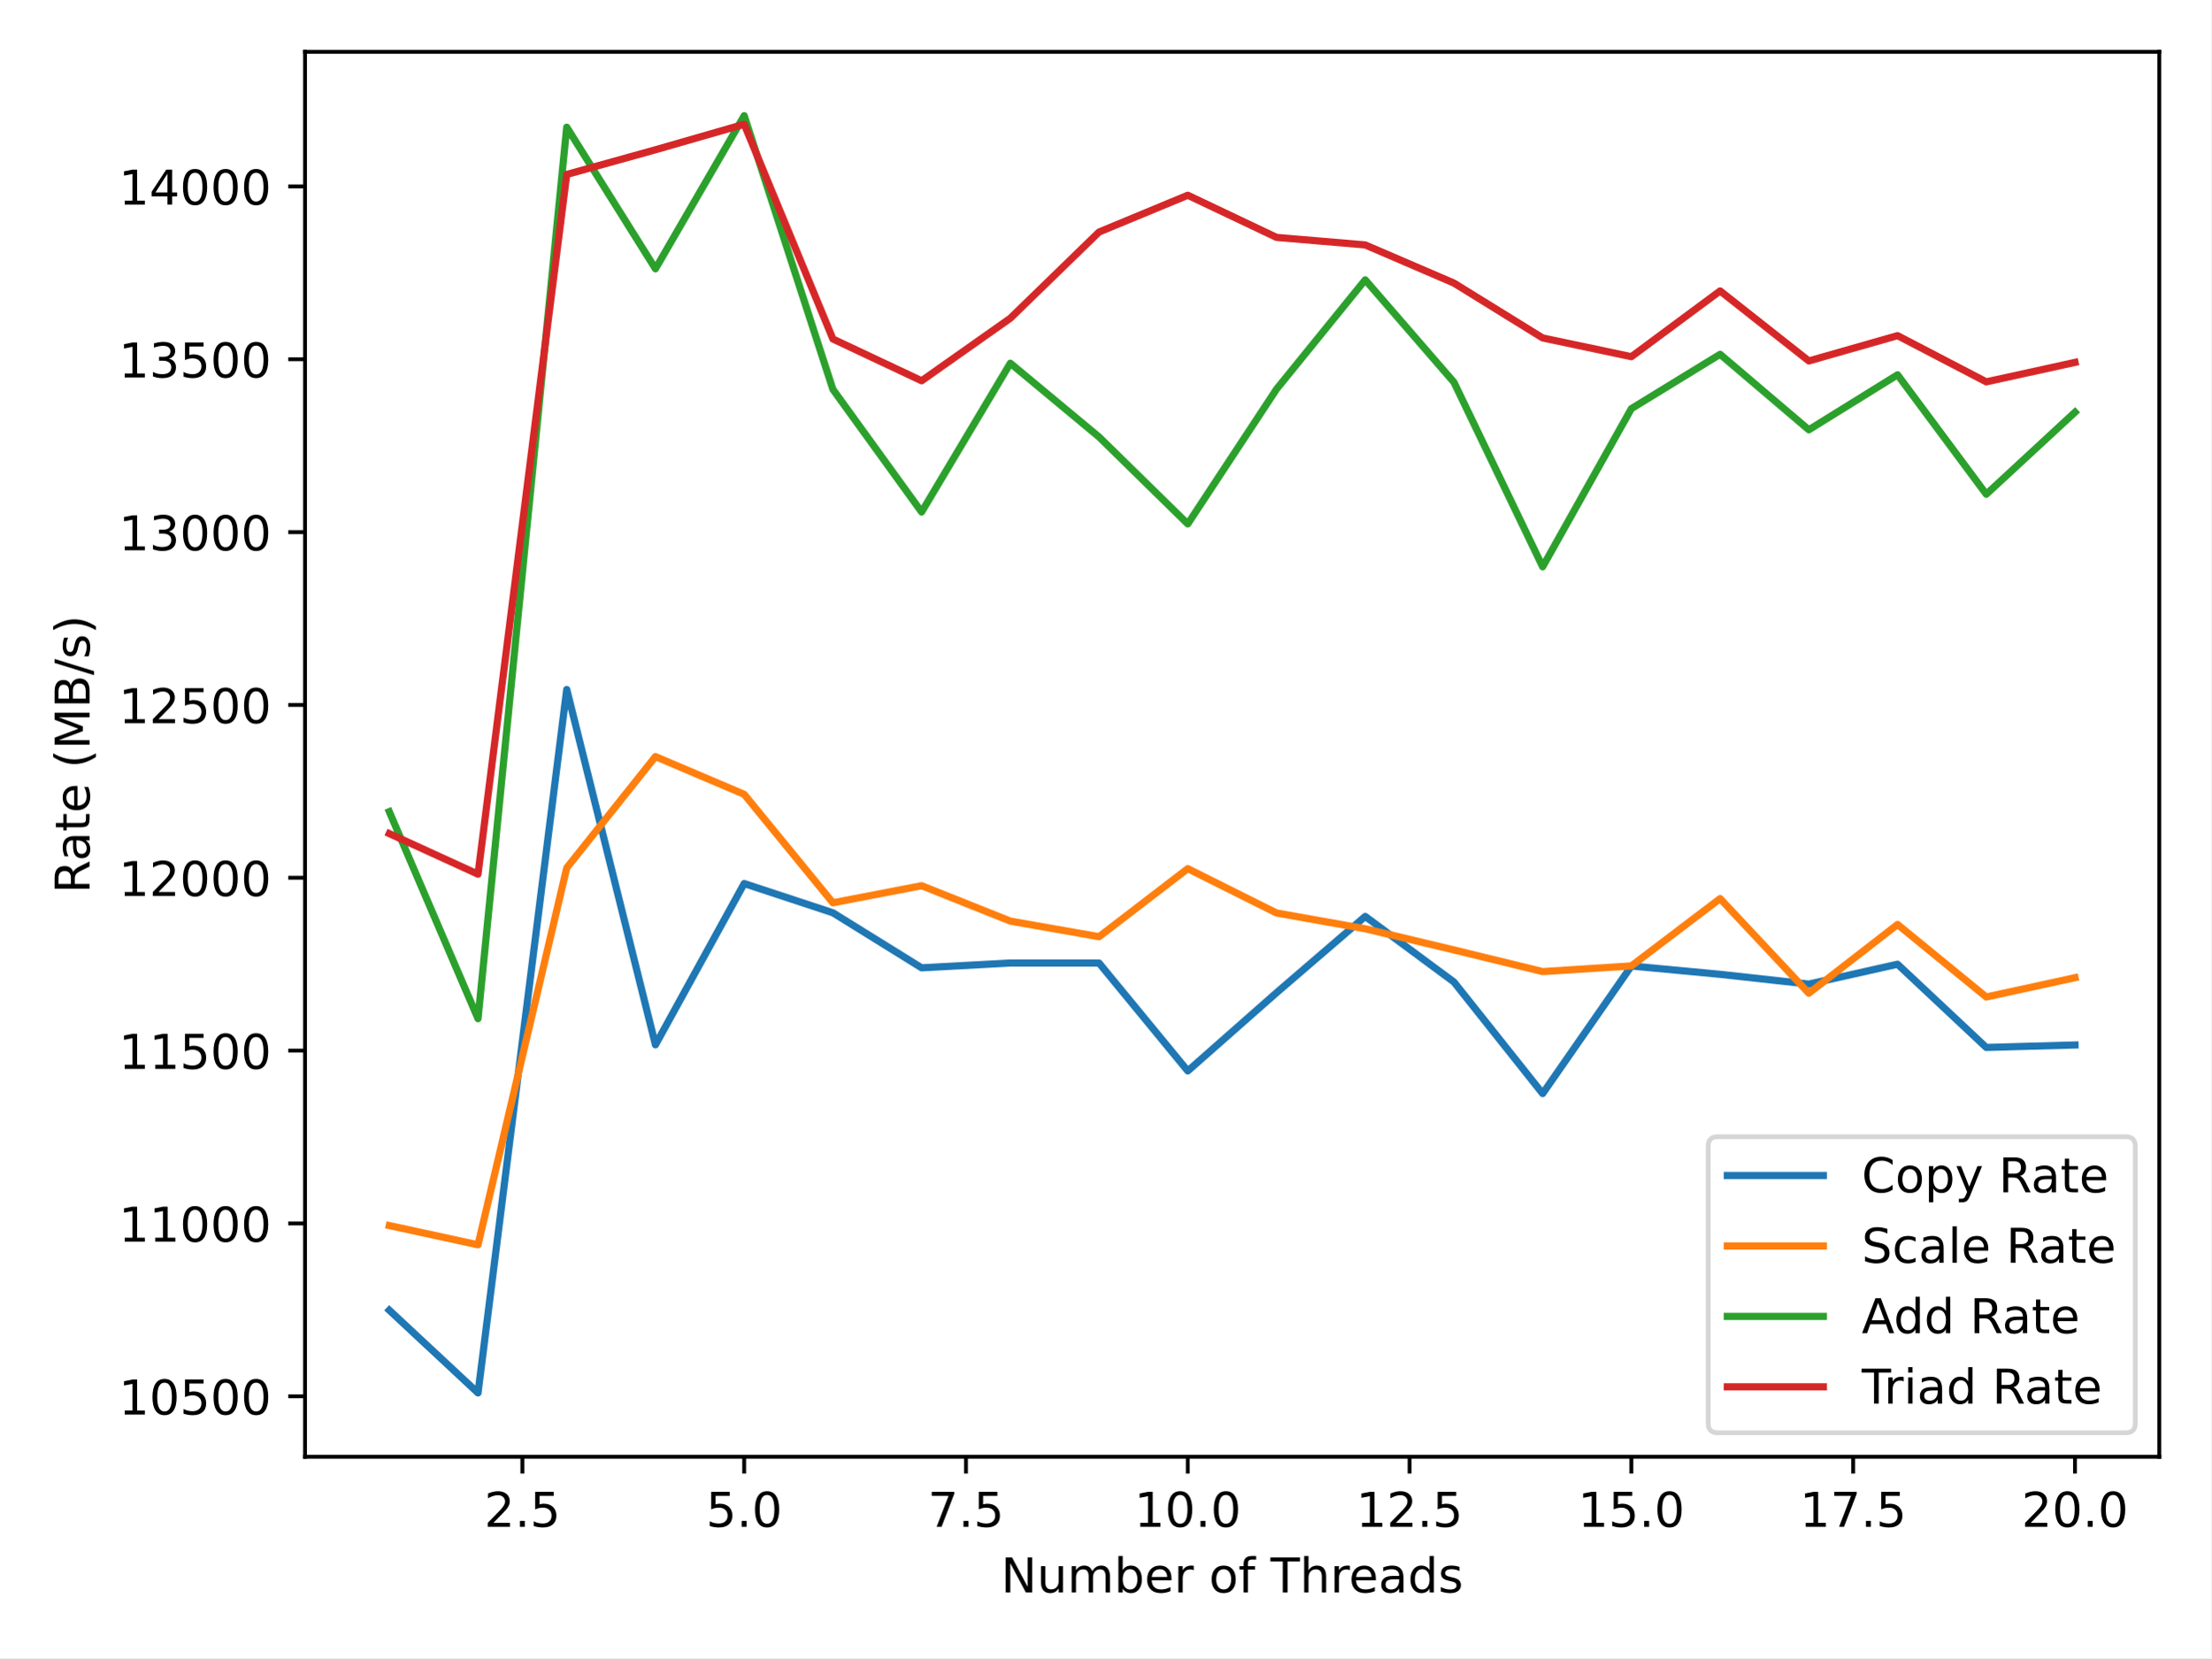
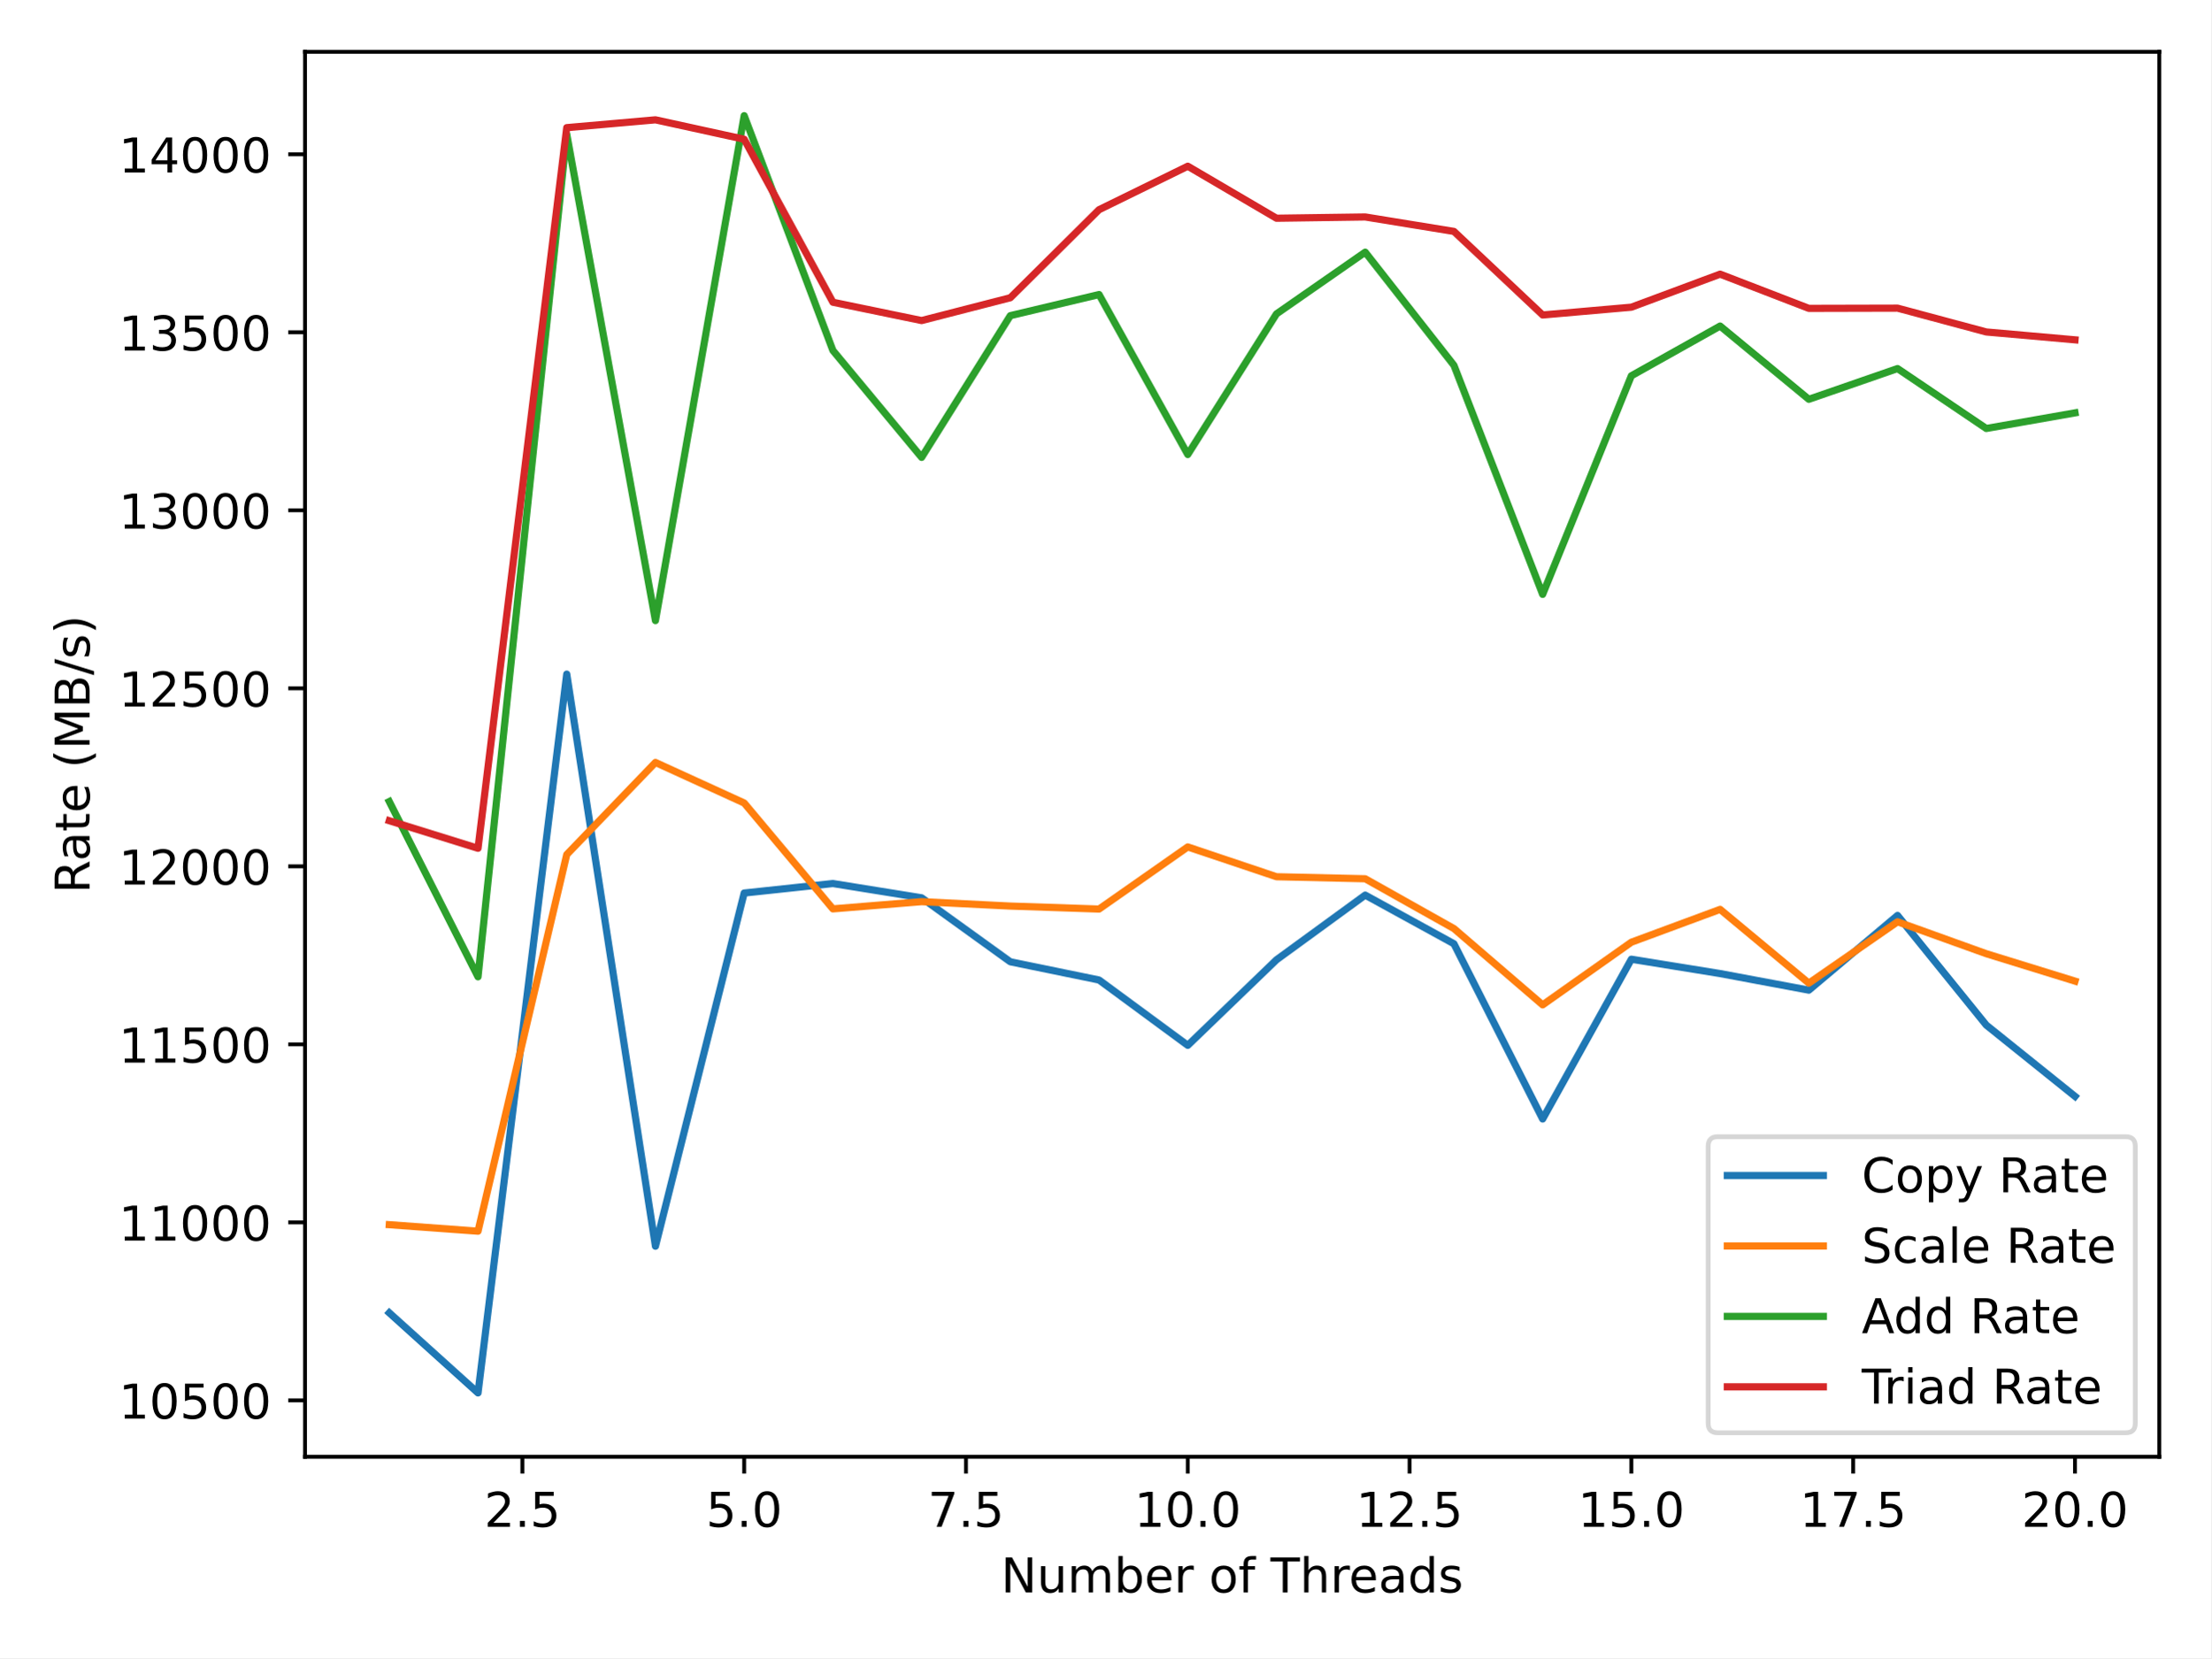
<svg xmlns="http://www.w3.org/2000/svg" xmlns:xlink="http://www.w3.org/1999/xlink" height="345.6pt" version="1.1" viewBox="0 0 460.8 345.6" width="460.8pt">
  <defs>
    <style type="text/css">*{stroke-linecap:butt;stroke-linejoin:round;}</style>
  </defs>
  <g id="figure_1">
    <g id="patch_1">
      <path d="M 0 345.6  L 460.8 345.6  L 460.8 0  L 0 0  z " style="fill:#ffffff;" />
    </g>
    <g id="axes_1">
      <g id="patch_2">
        <path d="M 63.56 303.64  L 450 303.64  L 450 10.8  L 63.56 10.8  z " style="fill:#ffffff;" />
      </g>
      <g id="matplotlib.axis_1">
        <g id="xtick_1">
          <g id="line2d_1">
            <defs>
-               <path d="M 0 0  L 0 3.5  " id="m9ef434f26b" style="stroke:#000000;stroke-width:0.8;" />
-             </defs>
-             <g>
-               <use style="stroke:#000000;stroke-width:0.8;" x="108.86" xlink:href="#m9ef434f26b" y="303.64" />
+               <path d="M 0 0  L 0 3.5  " id="m648b080d02" style="stroke:#000000;stroke-width:0.8;" />
+             </defs>
+             <g>
+               <use style="stroke:#000000;stroke-width:0.8;" x="108.86" xlink:href="#m648b080d02" y="303.64" />
            </g>
          </g>
          <g id="text_1">
            <g transform="translate(100.9088 318.2384)scale(0.1 -0.1)">
              <defs>
                <path d="M 19.188 8.297  L 53.609 8.297  L 53.609 0  L 7.328 0  L 7.328 8.297  Q 12.938 14.109 22.625 23.891  Q 32.328 33.688 34.812 36.531  Q 39.547 41.844 41.422 45.531  Q 43.312 49.219 43.312 52.781  Q 43.312 58.594 39.234 62.25  Q 35.156 65.922 28.609 65.922  Q 23.969 65.922 18.812 64.312  Q 13.672 62.703 7.812 59.422  L 7.812 69.391  Q 13.766 71.781 18.938 73  Q 24.125 74.219 28.422 74.219  Q 39.75 74.219 46.484 68.547  Q 53.219 62.891 53.219 53.422  Q 53.219 48.922 51.531 44.891  Q 49.859 40.875 45.406 35.406  Q 44.188 33.984 37.641 27.219  Q 31.109 20.453 19.188 8.297  z " id="DejaVuSans-50" />
                <path d="M 10.688 12.406  L 21 12.406  L 21 0  L 10.688 0  z " id="DejaVuSans-46" />
                <path d="M 10.797 72.906  L 49.516 72.906  L 49.516 64.594  L 19.828 64.594  L 19.828 46.734  Q 21.969 47.469 24.109 47.828  Q 26.266 48.188 28.422 48.188  Q 40.625 48.188 47.75 41.5  Q 54.891 34.812 54.891 23.391  Q 54.891 11.625 47.562 5.094  Q 40.234 -1.422 26.906 -1.422  Q 22.312 -1.422 17.547 -0.641  Q 12.797 0.141 7.719 1.703  L 7.719 11.625  Q 12.109 9.234 16.797 8.062  Q 21.484 6.891 26.703 6.891  Q 35.156 6.891 40.078 11.328  Q 45.016 15.766 45.016 23.391  Q 45.016 31 40.078 35.438  Q 35.156 39.891 26.703 39.891  Q 22.75 39.891 18.812 39.016  Q 14.891 38.141 10.797 36.281  z " id="DejaVuSans-53" />
              </defs>
              <use xlink:href="#DejaVuSans-50" />
              <use x="63.623" xlink:href="#DejaVuSans-46" />
              <use x="95.41" xlink:href="#DejaVuSans-53" />
            </g>
          </g>
        </g>
        <g id="xtick_2">
          <g id="line2d_2">
            <g>
-               <use style="stroke:#000000;stroke-width:0.8;" x="155.085" xlink:href="#m9ef434f26b" y="303.64" />
+               <use style="stroke:#000000;stroke-width:0.8;" x="155.085" xlink:href="#m648b080d02" y="303.64" />
            </g>
          </g>
          <g id="text_2">
            <g transform="translate(147.1337 318.2384)scale(0.1 -0.1)">
              <defs>
                <path d="M 31.781 66.406  Q 24.172 66.406 20.328 58.906  Q 16.5 51.422 16.5 36.375  Q 16.5 21.391 20.328 13.891  Q 24.172 6.391 31.781 6.391  Q 39.453 6.391 43.281 13.891  Q 47.125 21.391 47.125 36.375  Q 47.125 51.422 43.281 58.906  Q 39.453 66.406 31.781 66.406  z M 31.781 74.219  Q 44.047 74.219 50.516 64.516  Q 56.984 54.828 56.984 36.375  Q 56.984 17.969 50.516 8.266  Q 44.047 -1.422 31.781 -1.422  Q 19.531 -1.422 13.062 8.266  Q 6.594 17.969 6.594 36.375  Q 6.594 54.828 13.062 64.516  Q 19.531 74.219 31.781 74.219  z " id="DejaVuSans-48" />
              </defs>
              <use xlink:href="#DejaVuSans-53" />
              <use x="63.623" xlink:href="#DejaVuSans-46" />
              <use x="95.41" xlink:href="#DejaVuSans-48" />
            </g>
          </g>
        </g>
        <g id="xtick_3">
          <g id="line2d_3">
            <g>
-               <use style="stroke:#000000;stroke-width:0.8;" x="201.31" xlink:href="#m9ef434f26b" y="303.64" />
+               <use style="stroke:#000000;stroke-width:0.8;" x="201.31" xlink:href="#m648b080d02" y="303.64" />
            </g>
          </g>
          <g id="text_3">
            <g transform="translate(193.3586 318.2384)scale(0.1 -0.1)">
              <defs>
                <path d="M 8.203 72.906  L 55.078 72.906  L 55.078 68.703  L 28.609 0  L 18.312 0  L 43.219 64.594  L 8.203 64.594  z " id="DejaVuSans-55" />
              </defs>
              <use xlink:href="#DejaVuSans-55" />
              <use x="63.623" xlink:href="#DejaVuSans-46" />
              <use x="95.41" xlink:href="#DejaVuSans-53" />
            </g>
          </g>
        </g>
        <g id="xtick_4">
          <g id="line2d_4">
            <g>
-               <use style="stroke:#000000;stroke-width:0.8;" x="247.535" xlink:href="#m9ef434f26b" y="303.64" />
+               <use style="stroke:#000000;stroke-width:0.8;" x="247.535" xlink:href="#m648b080d02" y="303.64" />
            </g>
          </g>
          <g id="text_4">
            <g transform="translate(236.4022 318.2384)scale(0.1 -0.1)">
              <defs>
                <path d="M 12.406 8.297  L 28.516 8.297  L 28.516 63.922  L 10.984 60.406  L 10.984 69.391  L 28.422 72.906  L 38.281 72.906  L 38.281 8.297  L 54.391 8.297  L 54.391 0  L 12.406 0  z " id="DejaVuSans-49" />
              </defs>
              <use xlink:href="#DejaVuSans-49" />
              <use x="63.623" xlink:href="#DejaVuSans-48" />
              <use x="127.246" xlink:href="#DejaVuSans-46" />
              <use x="159.033" xlink:href="#DejaVuSans-48" />
            </g>
          </g>
        </g>
        <g id="xtick_5">
          <g id="line2d_5">
            <g>
-               <use style="stroke:#000000;stroke-width:0.8;" x="293.76" xlink:href="#m9ef434f26b" y="303.64" />
+               <use style="stroke:#000000;stroke-width:0.8;" x="293.76" xlink:href="#m648b080d02" y="303.64" />
            </g>
          </g>
          <g id="text_5">
            <g transform="translate(282.6271 318.2384)scale(0.1 -0.1)">
              <use xlink:href="#DejaVuSans-49" />
              <use x="63.623" xlink:href="#DejaVuSans-50" />
              <use x="127.246" xlink:href="#DejaVuSans-46" />
              <use x="159.033" xlink:href="#DejaVuSans-53" />
            </g>
          </g>
        </g>
        <g id="xtick_6">
          <g id="line2d_6">
            <g>
-               <use style="stroke:#000000;stroke-width:0.8;" x="339.985" xlink:href="#m9ef434f26b" y="303.64" />
+               <use style="stroke:#000000;stroke-width:0.8;" x="339.985" xlink:href="#m648b080d02" y="303.64" />
            </g>
          </g>
          <g id="text_6">
            <g transform="translate(328.852 318.2384)scale(0.1 -0.1)">
              <use xlink:href="#DejaVuSans-49" />
              <use x="63.623" xlink:href="#DejaVuSans-53" />
              <use x="127.246" xlink:href="#DejaVuSans-46" />
              <use x="159.033" xlink:href="#DejaVuSans-48" />
            </g>
          </g>
        </g>
        <g id="xtick_7">
          <g id="line2d_7">
            <g>
-               <use style="stroke:#000000;stroke-width:0.8;" x="386.21" xlink:href="#m9ef434f26b" y="303.64" />
+               <use style="stroke:#000000;stroke-width:0.8;" x="386.21" xlink:href="#m648b080d02" y="303.64" />
            </g>
          </g>
          <g id="text_7">
            <g transform="translate(375.0769 318.2384)scale(0.1 -0.1)">
              <use xlink:href="#DejaVuSans-49" />
              <use x="63.623" xlink:href="#DejaVuSans-55" />
              <use x="127.246" xlink:href="#DejaVuSans-46" />
              <use x="159.033" xlink:href="#DejaVuSans-53" />
            </g>
          </g>
        </g>
        <g id="xtick_8">
          <g id="line2d_8">
            <g>
-               <use style="stroke:#000000;stroke-width:0.8;" x="432.435" xlink:href="#m9ef434f26b" y="303.64" />
+               <use style="stroke:#000000;stroke-width:0.8;" x="432.435" xlink:href="#m648b080d02" y="303.64" />
            </g>
          </g>
          <g id="text_8">
            <g transform="translate(421.3017 318.2384)scale(0.1 -0.1)">
              <use xlink:href="#DejaVuSans-50" />
              <use x="63.623" xlink:href="#DejaVuSans-48" />
              <use x="127.246" xlink:href="#DejaVuSans-46" />
              <use x="159.033" xlink:href="#DejaVuSans-48" />
            </g>
          </g>
        </g>
        <g id="text_9">
          <g transform="translate(208.6113 331.9166)scale(0.1 -0.1)">
            <defs>
              <path d="M 9.812 72.906  L 23.094 72.906  L 55.422 11.922  L 55.422 72.906  L 64.984 72.906  L 64.984 0  L 51.703 0  L 19.391 60.984  L 19.391 0  L 9.812 0  z " id="DejaVuSans-78" />
              <path d="M 8.5 21.578  L 8.5 54.688  L 17.484 54.688  L 17.484 21.922  Q 17.484 14.156 20.5 10.266  Q 23.531 6.391 29.594 6.391  Q 36.859 6.391 41.078 11.031  Q 45.312 15.672 45.312 23.688  L 45.312 54.688  L 54.297 54.688  L 54.297 0  L 45.312 0  L 45.312 8.406  Q 42.047 3.422 37.719 1  Q 33.406 -1.422 27.688 -1.422  Q 18.266 -1.422 13.375 4.438  Q 8.5 10.297 8.5 21.578  z M 31.109 56  z " id="DejaVuSans-117" />
              <path d="M 52 44.188  Q 55.375 50.25 60.062 53.125  Q 64.75 56 71.094 56  Q 79.641 56 84.281 50.016  Q 88.922 44.047 88.922 33.016  L 88.922 0  L 79.891 0  L 79.891 32.719  Q 79.891 40.578 77.094 44.375  Q 74.312 48.188 68.609 48.188  Q 61.625 48.188 57.562 43.547  Q 53.516 38.922 53.516 30.906  L 53.516 0  L 44.484 0  L 44.484 32.719  Q 44.484 40.625 41.703 44.406  Q 38.922 48.188 33.109 48.188  Q 26.219 48.188 22.156 43.531  Q 18.109 38.875 18.109 30.906  L 18.109 0  L 9.078 0  L 9.078 54.688  L 18.109 54.688  L 18.109 46.188  Q 21.188 51.219 25.484 53.609  Q 29.781 56 35.688 56  Q 41.656 56 45.828 52.969  Q 50 49.953 52 44.188  z " id="DejaVuSans-109" />
              <path d="M 48.688 27.297  Q 48.688 37.203 44.609 42.844  Q 40.531 48.484 33.406 48.484  Q 26.266 48.484 22.188 42.844  Q 18.109 37.203 18.109 27.297  Q 18.109 17.391 22.188 11.75  Q 26.266 6.109 33.406 6.109  Q 40.531 6.109 44.609 11.75  Q 48.688 17.391 48.688 27.297  z M 18.109 46.391  Q 20.953 51.266 25.266 53.625  Q 29.594 56 35.594 56  Q 45.562 56 51.781 48.094  Q 58.016 40.188 58.016 27.297  Q 58.016 14.406 51.781 6.484  Q 45.562 -1.422 35.594 -1.422  Q 29.594 -1.422 25.266 0.953  Q 20.953 3.328 18.109 8.203  L 18.109 0  L 9.078 0  L 9.078 75.984  L 18.109 75.984  z " id="DejaVuSans-98" />
              <path d="M 56.203 29.594  L 56.203 25.203  L 14.891 25.203  Q 15.484 15.922 20.484 11.062  Q 25.484 6.203 34.422 6.203  Q 39.594 6.203 44.453 7.469  Q 49.312 8.734 54.109 11.281  L 54.109 2.781  Q 49.266 0.734 44.188 -0.344  Q 39.109 -1.422 33.891 -1.422  Q 20.797 -1.422 13.156 6.188  Q 5.516 13.812 5.516 26.812  Q 5.516 40.234 12.766 48.109  Q 20.016 56 32.328 56  Q 43.359 56 49.781 48.891  Q 56.203 41.797 56.203 29.594  z M 47.219 32.234  Q 47.125 39.594 43.094 43.984  Q 39.062 48.391 32.422 48.391  Q 24.906 48.391 20.391 44.141  Q 15.875 39.891 15.188 32.172  z " id="DejaVuSans-101" />
              <path d="M 41.109 46.297  Q 39.594 47.172 37.812 47.578  Q 36.031 48 33.891 48  Q 26.266 48 22.188 43.047  Q 18.109 38.094 18.109 28.812  L 18.109 0  L 9.078 0  L 9.078 54.688  L 18.109 54.688  L 18.109 46.188  Q 20.953 51.172 25.484 53.578  Q 30.031 56 36.531 56  Q 37.453 56 38.578 55.875  Q 39.703 55.766 41.062 55.516  z " id="DejaVuSans-114" />
              <path id="DejaVuSans-32" />
              <path d="M 30.609 48.391  Q 23.391 48.391 19.188 42.75  Q 14.984 37.109 14.984 27.297  Q 14.984 17.484 19.156 11.844  Q 23.344 6.203 30.609 6.203  Q 37.797 6.203 41.984 11.859  Q 46.188 17.531 46.188 27.297  Q 46.188 37.016 41.984 42.703  Q 37.797 48.391 30.609 48.391  z M 30.609 56  Q 42.328 56 49.016 48.375  Q 55.719 40.766 55.719 27.297  Q 55.719 13.875 49.016 6.219  Q 42.328 -1.422 30.609 -1.422  Q 18.844 -1.422 12.172 6.219  Q 5.516 13.875 5.516 27.297  Q 5.516 40.766 12.172 48.375  Q 18.844 56 30.609 56  z " id="DejaVuSans-111" />
              <path d="M 37.109 75.984  L 37.109 68.5  L 28.516 68.5  Q 23.688 68.5 21.797 66.547  Q 19.922 64.594 19.922 59.516  L 19.922 54.688  L 34.719 54.688  L 34.719 47.703  L 19.922 47.703  L 19.922 0  L 10.891 0  L 10.891 47.703  L 2.297 47.703  L 2.297 54.688  L 10.891 54.688  L 10.891 58.5  Q 10.891 67.625 15.141 71.797  Q 19.391 75.984 28.609 75.984  z " id="DejaVuSans-102" />
              <path d="M -0.297 72.906  L 61.375 72.906  L 61.375 64.594  L 35.5 64.594  L 35.5 0  L 25.594 0  L 25.594 64.594  L -0.297 64.594  z " id="DejaVuSans-84" />
              <path d="M 54.891 33.016  L 54.891 0  L 45.906 0  L 45.906 32.719  Q 45.906 40.484 42.875 44.328  Q 39.844 48.188 33.797 48.188  Q 26.516 48.188 22.312 43.547  Q 18.109 38.922 18.109 30.906  L 18.109 0  L 9.078 0  L 9.078 75.984  L 18.109 75.984  L 18.109 46.188  Q 21.344 51.125 25.703 53.562  Q 30.078 56 35.797 56  Q 45.219 56 50.047 50.172  Q 54.891 44.344 54.891 33.016  z " id="DejaVuSans-104" />
              <path d="M 34.281 27.484  Q 23.391 27.484 19.188 25  Q 14.984 22.516 14.984 16.5  Q 14.984 11.719 18.141 8.906  Q 21.297 6.109 26.703 6.109  Q 34.188 6.109 38.703 11.406  Q 43.219 16.703 43.219 25.484  L 43.219 27.484  z M 52.203 31.203  L 52.203 0  L 43.219 0  L 43.219 8.297  Q 40.141 3.328 35.547 0.953  Q 30.953 -1.422 24.312 -1.422  Q 15.922 -1.422 10.953 3.297  Q 6 8.016 6 15.922  Q 6 25.141 12.172 29.828  Q 18.359 34.516 30.609 34.516  L 43.219 34.516  L 43.219 35.406  Q 43.219 41.609 39.141 45  Q 35.062 48.391 27.688 48.391  Q 23 48.391 18.547 47.266  Q 14.109 46.141 10.016 43.891  L 10.016 52.203  Q 14.938 54.109 19.578 55.047  Q 24.219 56 28.609 56  Q 40.484 56 46.344 49.844  Q 52.203 43.703 52.203 31.203  z " id="DejaVuSans-97" />
              <path d="M 45.406 46.391  L 45.406 75.984  L 54.391 75.984  L 54.391 0  L 45.406 0  L 45.406 8.203  Q 42.578 3.328 38.25 0.953  Q 33.938 -1.422 27.875 -1.422  Q 17.969 -1.422 11.734 6.484  Q 5.516 14.406 5.516 27.297  Q 5.516 40.188 11.734 48.094  Q 17.969 56 27.875 56  Q 33.938 56 38.25 53.625  Q 42.578 51.266 45.406 46.391  z M 14.797 27.297  Q 14.797 17.391 18.875 11.75  Q 22.953 6.109 30.078 6.109  Q 37.203 6.109 41.297 11.75  Q 45.406 17.391 45.406 27.297  Q 45.406 37.203 41.297 42.844  Q 37.203 48.484 30.078 48.484  Q 22.953 48.484 18.875 42.844  Q 14.797 37.203 14.797 27.297  z " id="DejaVuSans-100" />
              <path d="M 44.281 53.078  L 44.281 44.578  Q 40.484 46.531 36.375 47.5  Q 32.281 48.484 27.875 48.484  Q 21.188 48.484 17.844 46.438  Q 14.5 44.391 14.5 40.281  Q 14.5 37.156 16.891 35.375  Q 19.281 33.594 26.516 31.984  L 29.594 31.297  Q 39.156 29.25 43.188 25.516  Q 47.219 21.781 47.219 15.094  Q 47.219 7.469 41.188 3.016  Q 35.156 -1.422 24.609 -1.422  Q 20.219 -1.422 15.453 -0.562  Q 10.688 0.297 5.422 2  L 5.422 11.281  Q 10.406 8.688 15.234 7.391  Q 20.062 6.109 24.812 6.109  Q 31.156 6.109 34.562 8.281  Q 37.984 10.453 37.984 14.406  Q 37.984 18.062 35.516 20.016  Q 33.062 21.969 24.703 23.781  L 21.578 24.516  Q 13.234 26.266 9.516 29.906  Q 5.812 33.547 5.812 39.891  Q 5.812 47.609 11.281 51.797  Q 16.75 56 26.812 56  Q 31.781 56 36.172 55.266  Q 40.578 54.547 44.281 53.078  z " id="DejaVuSans-115" />
            </defs>
            <use xlink:href="#DejaVuSans-78" />
            <use x="74.805" xlink:href="#DejaVuSans-117" />
            <use x="138.184" xlink:href="#DejaVuSans-109" />
            <use x="235.596" xlink:href="#DejaVuSans-98" />
            <use x="299.072" xlink:href="#DejaVuSans-101" />
            <use x="360.596" xlink:href="#DejaVuSans-114" />
            <use x="401.709" xlink:href="#DejaVuSans-32" />
            <use x="433.496" xlink:href="#DejaVuSans-111" />
            <use x="494.678" xlink:href="#DejaVuSans-102" />
            <use x="529.883" xlink:href="#DejaVuSans-32" />
            <use x="561.67" xlink:href="#DejaVuSans-84" />
            <use x="622.754" xlink:href="#DejaVuSans-104" />
            <use x="686.133" xlink:href="#DejaVuSans-114" />
            <use x="724.996" xlink:href="#DejaVuSans-101" />
            <use x="786.52" xlink:href="#DejaVuSans-97" />
            <use x="847.799" xlink:href="#DejaVuSans-100" />
            <use x="911.275" xlink:href="#DejaVuSans-115" />
          </g>
        </g>
      </g>
      <g id="matplotlib.axis_2">
        <g id="ytick_1">
          <g id="line2d_9">
            <defs>
-               <path d="M 0 0  L -3.5 0  " id="m19b717cbcb" style="stroke:#000000;stroke-width:0.8;" />
-             </defs>
-             <g>
-               <use style="stroke:#000000;stroke-width:0.8;" x="63.56" xlink:href="#m19b717cbcb" y="291.035" />
+               <path d="M 0 0  L -3.5 0  " id="m3847fce153" style="stroke:#000000;stroke-width:0.8;" />
+             </defs>
+             <g>
+               <use style="stroke:#000000;stroke-width:0.8;" x="63.56" xlink:href="#m3847fce153" y="291.888" />
            </g>
          </g>
          <g id="text_10">
-             <g transform="translate(24.7475 294.8344)scale(0.1 -0.1)">
+             <g transform="translate(24.7475 295.6867)scale(0.1 -0.1)">
              <use xlink:href="#DejaVuSans-49" />
              <use x="63.623" xlink:href="#DejaVuSans-48" />
              <use x="127.246" xlink:href="#DejaVuSans-53" />
              <use x="190.869" xlink:href="#DejaVuSans-48" />
              <use x="254.492" xlink:href="#DejaVuSans-48" />
            </g>
          </g>
        </g>
        <g id="ytick_2">
          <g id="line2d_10">
            <g>
-               <use style="stroke:#000000;stroke-width:0.8;" x="63.56" xlink:href="#m19b717cbcb" y="255.008" />
+               <use style="stroke:#000000;stroke-width:0.8;" x="63.56" xlink:href="#m3847fce153" y="254.782" />
            </g>
          </g>
          <g id="text_11">
-             <g transform="translate(24.7475 258.8074)scale(0.1 -0.1)">
+             <g transform="translate(24.7475 258.5811)scale(0.1 -0.1)">
              <use xlink:href="#DejaVuSans-49" />
              <use x="63.623" xlink:href="#DejaVuSans-49" />
              <use x="127.246" xlink:href="#DejaVuSans-48" />
              <use x="190.869" xlink:href="#DejaVuSans-48" />
              <use x="254.492" xlink:href="#DejaVuSans-48" />
            </g>
          </g>
        </g>
        <g id="ytick_3">
          <g id="line2d_11">
            <g>
-               <use style="stroke:#000000;stroke-width:0.8;" x="63.56" xlink:href="#m19b717cbcb" y="218.981" />
+               <use style="stroke:#000000;stroke-width:0.8;" x="63.56" xlink:href="#m3847fce153" y="217.676" />
            </g>
          </g>
          <g id="text_12">
-             <g transform="translate(24.7475 222.7804)scale(0.1 -0.1)">
+             <g transform="translate(24.7475 221.4755)scale(0.1 -0.1)">
              <use xlink:href="#DejaVuSans-49" />
              <use x="63.623" xlink:href="#DejaVuSans-49" />
              <use x="127.246" xlink:href="#DejaVuSans-53" />
              <use x="190.869" xlink:href="#DejaVuSans-48" />
              <use x="254.492" xlink:href="#DejaVuSans-48" />
            </g>
          </g>
        </g>
        <g id="ytick_4">
          <g id="line2d_12">
            <g>
-               <use style="stroke:#000000;stroke-width:0.8;" x="63.56" xlink:href="#m19b717cbcb" y="182.954" />
+               <use style="stroke:#000000;stroke-width:0.8;" x="63.56" xlink:href="#m3847fce153" y="180.571" />
            </g>
          </g>
          <g id="text_13">
-             <g transform="translate(24.7475 186.7533)scale(0.1 -0.1)">
+             <g transform="translate(24.7475 184.3698)scale(0.1 -0.1)">
              <use xlink:href="#DejaVuSans-49" />
              <use x="63.623" xlink:href="#DejaVuSans-50" />
              <use x="127.246" xlink:href="#DejaVuSans-48" />
              <use x="190.869" xlink:href="#DejaVuSans-48" />
              <use x="254.492" xlink:href="#DejaVuSans-48" />
            </g>
          </g>
        </g>
        <g id="ytick_5">
          <g id="line2d_13">
            <g>
-               <use style="stroke:#000000;stroke-width:0.8;" x="63.56" xlink:href="#m19b717cbcb" y="146.927" />
+               <use style="stroke:#000000;stroke-width:0.8;" x="63.56" xlink:href="#m3847fce153" y="143.465" />
            </g>
          </g>
          <g id="text_14">
-             <g transform="translate(24.7475 150.7263)scale(0.1 -0.1)">
+             <g transform="translate(24.7475 147.2642)scale(0.1 -0.1)">
              <use xlink:href="#DejaVuSans-49" />
              <use x="63.623" xlink:href="#DejaVuSans-50" />
              <use x="127.246" xlink:href="#DejaVuSans-53" />
              <use x="190.869" xlink:href="#DejaVuSans-48" />
              <use x="254.492" xlink:href="#DejaVuSans-48" />
            </g>
          </g>
        </g>
        <g id="ytick_6">
          <g id="line2d_14">
            <g>
-               <use style="stroke:#000000;stroke-width:0.8;" x="63.56" xlink:href="#m19b717cbcb" y="110.9" />
+               <use style="stroke:#000000;stroke-width:0.8;" x="63.56" xlink:href="#m3847fce153" y="106.359" />
            </g>
          </g>
          <g id="text_15">
-             <g transform="translate(24.7475 114.6993)scale(0.1 -0.1)">
+             <g transform="translate(24.7475 110.1585)scale(0.1 -0.1)">
              <defs>
                <path d="M 40.578 39.312  Q 47.656 37.797 51.625 33  Q 55.609 28.219 55.609 21.188  Q 55.609 10.406 48.188 4.484  Q 40.766 -1.422 27.094 -1.422  Q 22.516 -1.422 17.656 -0.516  Q 12.797 0.391 7.625 2.203  L 7.625 11.719  Q 11.719 9.328 16.594 8.109  Q 21.484 6.891 26.812 6.891  Q 36.078 6.891 40.938 10.547  Q 45.797 14.203 45.797 21.188  Q 45.797 27.641 41.281 31.266  Q 36.766 34.906 28.719 34.906  L 20.219 34.906  L 20.219 43.016  L 29.109 43.016  Q 36.375 43.016 40.234 45.922  Q 44.094 48.828 44.094 54.297  Q 44.094 59.906 40.109 62.906  Q 36.141 65.922 28.719 65.922  Q 24.656 65.922 20.016 65.031  Q 15.375 64.156 9.812 62.312  L 9.812 71.094  Q 15.438 72.656 20.344 73.438  Q 25.25 74.219 29.594 74.219  Q 40.828 74.219 47.359 69.109  Q 53.906 64.016 53.906 55.328  Q 53.906 49.266 50.438 45.094  Q 46.969 40.922 40.578 39.312  z " id="DejaVuSans-51" />
              </defs>
              <use xlink:href="#DejaVuSans-49" />
              <use x="63.623" xlink:href="#DejaVuSans-51" />
              <use x="127.246" xlink:href="#DejaVuSans-48" />
              <use x="190.869" xlink:href="#DejaVuSans-48" />
              <use x="254.492" xlink:href="#DejaVuSans-48" />
            </g>
          </g>
        </g>
        <g id="ytick_7">
          <g id="line2d_15">
            <g>
-               <use style="stroke:#000000;stroke-width:0.8;" x="63.56" xlink:href="#m19b717cbcb" y="74.873" />
+               <use style="stroke:#000000;stroke-width:0.8;" x="63.56" xlink:href="#m3847fce153" y="69.254" />
            </g>
          </g>
          <g id="text_16">
-             <g transform="translate(24.7475 78.67222)scale(0.1 -0.1)">
+             <g transform="translate(24.7475 73.05286)scale(0.1 -0.1)">
              <use xlink:href="#DejaVuSans-49" />
              <use x="63.623" xlink:href="#DejaVuSans-51" />
              <use x="127.246" xlink:href="#DejaVuSans-53" />
              <use x="190.869" xlink:href="#DejaVuSans-48" />
              <use x="254.492" xlink:href="#DejaVuSans-48" />
            </g>
          </g>
        </g>
        <g id="ytick_8">
          <g id="line2d_16">
            <g>
-               <use style="stroke:#000000;stroke-width:0.8;" x="63.56" xlink:href="#m19b717cbcb" y="38.846" />
+               <use style="stroke:#000000;stroke-width:0.8;" x="63.56" xlink:href="#m3847fce153" y="32.148" />
            </g>
          </g>
          <g id="text_17">
-             <g transform="translate(24.7475 42.64519)scale(0.1 -0.1)">
+             <g transform="translate(24.7475 35.94721)scale(0.1 -0.1)">
              <defs>
                <path d="M 37.797 64.312  L 12.891 25.391  L 37.797 25.391  z M 35.203 72.906  L 47.609 72.906  L 47.609 25.391  L 58.016 25.391  L 58.016 17.188  L 47.609 17.188  L 47.609 0  L 37.797 0  L 37.797 17.188  L 4.891 17.188  L 4.891 26.703  z " id="DejaVuSans-52" />
              </defs>
              <use xlink:href="#DejaVuSans-49" />
              <use x="63.623" xlink:href="#DejaVuSans-52" />
              <use x="127.246" xlink:href="#DejaVuSans-48" />
              <use x="190.869" xlink:href="#DejaVuSans-48" />
              <use x="254.492" xlink:href="#DejaVuSans-48" />
            </g>
          </g>
        </g>
        <g id="text_18">
          <g transform="translate(18.66781 186.2067)rotate(-90)scale(0.1 -0.1)">
            <defs>
              <path d="M 44.391 34.188  Q 47.562 33.109 50.562 29.594  Q 53.562 26.078 56.594 19.922  L 66.609 0  L 56 0  L 46.688 18.703  Q 43.062 26.031 39.672 28.422  Q 36.281 30.812 30.422 30.812  L 19.672 30.812  L 19.672 0  L 9.812 0  L 9.812 72.906  L 32.078 72.906  Q 44.578 72.906 50.734 67.672  Q 56.891 62.453 56.891 51.906  Q 56.891 45.016 53.688 40.469  Q 50.484 35.938 44.391 34.188  z M 19.672 64.797  L 19.672 38.922  L 32.078 38.922  Q 39.203 38.922 42.844 42.219  Q 46.484 45.516 46.484 51.906  Q 46.484 58.297 42.844 61.547  Q 39.203 64.797 32.078 64.797  z " id="DejaVuSans-82" />
              <path d="M 18.312 70.219  L 18.312 54.688  L 36.812 54.688  L 36.812 47.703  L 18.312 47.703  L 18.312 18.016  Q 18.312 11.328 20.141 9.422  Q 21.969 7.516 27.594 7.516  L 36.812 7.516  L 36.812 0  L 27.594 0  Q 17.188 0 13.234 3.875  Q 9.281 7.766 9.281 18.016  L 9.281 47.703  L 2.688 47.703  L 2.688 54.688  L 9.281 54.688  L 9.281 70.219  z " id="DejaVuSans-116" />
              <path d="M 31 75.875  Q 24.469 64.656 21.281 53.656  Q 18.109 42.672 18.109 31.391  Q 18.109 20.125 21.312 9.062  Q 24.516 -2 31 -13.188  L 23.188 -13.188  Q 15.875 -1.703 12.234 9.375  Q 8.594 20.453 8.594 31.391  Q 8.594 42.281 12.203 53.312  Q 15.828 64.359 23.188 75.875  z " id="DejaVuSans-40" />
              <path d="M 9.812 72.906  L 24.516 72.906  L 43.109 23.297  L 61.812 72.906  L 76.516 72.906  L 76.516 0  L 66.891 0  L 66.891 64.016  L 48.094 14.016  L 38.188 14.016  L 19.391 64.016  L 19.391 0  L 9.812 0  z " id="DejaVuSans-77" />
              <path d="M 19.672 34.812  L 19.672 8.109  L 35.5 8.109  Q 43.453 8.109 47.281 11.406  Q 51.125 14.703 51.125 21.484  Q 51.125 28.328 47.281 31.562  Q 43.453 34.812 35.5 34.812  z M 19.672 64.797  L 19.672 42.828  L 34.281 42.828  Q 41.5 42.828 45.031 45.531  Q 48.578 48.25 48.578 53.812  Q 48.578 59.328 45.031 62.062  Q 41.5 64.797 34.281 64.797  z M 9.812 72.906  L 35.016 72.906  Q 46.297 72.906 52.391 68.219  Q 58.5 63.531 58.5 54.891  Q 58.5 48.188 55.375 44.234  Q 52.25 40.281 46.188 39.312  Q 53.469 37.75 57.5 32.781  Q 61.531 27.828 61.531 20.406  Q 61.531 10.641 54.891 5.312  Q 48.25 0 35.984 0  L 9.812 0  z " id="DejaVuSans-66" />
              <path d="M 25.391 72.906  L 33.688 72.906  L 8.297 -9.281  L 0 -9.281  z " id="DejaVuSans-47" />
              <path d="M 8.016 75.875  L 15.828 75.875  Q 23.141 64.359 26.781 53.312  Q 30.422 42.281 30.422 31.391  Q 30.422 20.453 26.781 9.375  Q 23.141 -1.703 15.828 -13.188  L 8.016 -13.188  Q 14.5 -2 17.703 9.062  Q 20.906 20.125 20.906 31.391  Q 20.906 42.672 17.703 53.656  Q 14.5 64.656 8.016 75.875  z " id="DejaVuSans-41" />
            </defs>
            <use xlink:href="#DejaVuSans-82" />
            <use x="67.232" xlink:href="#DejaVuSans-97" />
            <use x="128.512" xlink:href="#DejaVuSans-116" />
            <use x="167.721" xlink:href="#DejaVuSans-101" />
            <use x="229.244" xlink:href="#DejaVuSans-32" />
            <use x="261.031" xlink:href="#DejaVuSans-40" />
            <use x="300.045" xlink:href="#DejaVuSans-77" />
            <use x="386.324" xlink:href="#DejaVuSans-66" />
            <use x="454.928" xlink:href="#DejaVuSans-47" />
            <use x="488.619" xlink:href="#DejaVuSans-115" />
            <use x="540.719" xlink:href="#DejaVuSans-41" />
          </g>
        </g>
      </g>
      <g id="line2d_17">
-         <path clip-path="url(#pe82fe04335)" d="M 81.125 273.087  L 99.615 290.329  L 118.105 143.706  L 136.595 217.778  L 155.085 184.157  L 173.575 190.253  L 192.065 201.724  L 210.555 200.723  L 229.045 200.73  L 247.535 223.218  L 266.025 206.919  L 284.515 191.01  L 303.005 204.678  L 321.495 227.937  L 339.985 201.342  L 358.475 203.079  L 376.965 205.118  L 395.455 200.975  L 413.945 218.325  L 432.435 217.807  " style="fill:none;stroke:#1f77b4;stroke-linecap:square;stroke-width:1.5;" />
+         <path clip-path="url(#pa4f12f16f6)" d="M 81.125 273.639  L 99.615 290.329  L 118.105 140.504  L 136.595 259.754  L 155.085 186.136  L 173.575 184.155  L 192.065 187.131  L 210.555 200.467  L 229.045 204.266  L 247.535 217.884  L 266.025 200.051  L 284.515 186.567  L 303.005 196.712  L 321.495 233.231  L 339.985 199.932  L 358.475 202.923  L 376.965 206.381  L 395.455 190.804  L 413.945 213.661  L 432.435 228.519  " style="fill:none;stroke:#1f77b4;stroke-linecap:square;stroke-width:1.5;" />
      </g>
      <g id="line2d_18">
-         <path clip-path="url(#pe82fe04335)" d="M 81.125 255.448  L 99.615 259.454  L 118.105 180.893  L 136.595 157.692  L 155.085 165.56  L 173.575 188.171  L 192.065 184.604  L 210.555 191.99  L 229.045 195.239  L 247.535 181.052  L 266.025 190.296  L 284.515 193.582  L 303.005 197.999  L 321.495 202.51  L 339.985 201.328  L 358.475 187.299  L 376.965 207.02  L 395.455 192.689  L 413.945 207.806  L 432.435 203.778  " style="fill:none;stroke:#ff7f0e;stroke-linecap:square;stroke-width:1.5;" />
+         <path clip-path="url(#pa4f12f16f6)" d="M 81.125 255.264  L 99.615 256.622  L 118.105 178.122  L 136.595 158.916  L 155.085 167.368  L 173.575 189.439  L 192.065 187.932  L 210.555 188.853  L 229.045 189.476  L 247.535 176.526  L 266.025 182.738  L 284.515 183.161  L 303.005 193.543  L 321.495 209.446  L 339.985 196.385  L 358.475 189.543  L 376.965 204.919  L 395.455 192.133  L 413.945 198.782  L 432.435 204.496  " style="fill:none;stroke:#ff7f0e;stroke-linecap:square;stroke-width:1.5;" />
      </g>
      <g id="line2d_19">
-         <path clip-path="url(#pe82fe04335)" d="M 81.125 169.177  L 99.615 212.323  L 118.105 26.51  L 136.595 56.024  L 155.085 24.111  L 173.575 81.156  L 192.065 106.714  L 210.555 75.702  L 229.045 91.078  L 247.535 109.2  L 266.025 81.12  L 284.515 58.329  L 303.005 79.665  L 321.495 118.134  L 339.985 85.17  L 358.475 73.843  L 376.965 89.579  L 395.455 78.115  L 413.945 103.01  L 432.435 85.912  " style="fill:none;stroke:#2ca02c;stroke-linecap:square;stroke-width:1.5;" />
+         <path clip-path="url(#pa4f12f16f6)" d="M 81.125 167.072  L 99.615 203.598  L 118.105 27.985  L 136.595 129.35  L 155.085 24.111  L 173.575 73.046  L 192.065 95.331  L 210.555 65.788  L 229.045 61.387  L 247.535 94.73  L 266.025 65.417  L 284.515 52.556  L 303.005 76.14  L 321.495 123.881  L 339.985 78.322  L 358.475 67.955  L 376.965 83.22  L 395.455 76.816  L 413.945 89.306  L 432.435 86.048  " style="fill:none;stroke:#2ca02c;stroke-linecap:square;stroke-width:1.5;" />
      </g>
      <g id="line2d_20">
-         <path clip-path="url(#pe82fe04335)" d="M 81.125 173.746  L 99.615 182.205  L 118.105 36.36  L 136.595 31.215  L 155.085 25.891  L 173.575 70.651  L 192.065 79.362  L 210.555 66.327  L 229.045 48.357  L 247.535 40.691  L 266.025 49.474  L 284.515 51.045  L 303.005 58.999  L 321.495 70.434  L 339.985 74.34  L 358.475 60.635  L 376.965 75.226  L 395.455 69.952  L 413.945 79.585  L 432.435 75.529  " style="fill:none;stroke:#d62728;stroke-linecap:square;stroke-width:1.5;" />
+         <path clip-path="url(#pa4f12f16f6)" d="M 81.125 171.064  L 99.615 176.808  L 118.105 26.604  L 136.595 24.972  L 155.085 29.024  L 173.575 62.99  L 192.065 66.812  L 210.555 62.055  L 229.045 43.703  L 247.535 34.641  L 266.025 45.484  L 284.515 45.217  L 303.005 48.23  L 321.495 65.647  L 339.985 64.022  L 358.475 57.135  L 376.965 64.267  L 395.455 64.222  L 413.945 69.187  L 432.435 70.827  " style="fill:none;stroke:#d62728;stroke-linecap:square;stroke-width:1.5;" />
      </g>
      <g id="patch_3">
        <path d="M 63.56 303.64  L 63.56 10.8  " style="fill:none;stroke:#000000;stroke-linecap:square;stroke-linejoin:miter;stroke-width:0.8;" />
      </g>
      <g id="patch_4">
        <path d="M 450 303.64  L 450 10.8  " style="fill:none;stroke:#000000;stroke-linecap:square;stroke-linejoin:miter;stroke-width:0.8;" />
      </g>
      <g id="patch_5">
        <path d="M 63.56 303.64  L 450 303.64  " style="fill:none;stroke:#000000;stroke-linecap:square;stroke-linejoin:miter;stroke-width:0.8;" />
      </g>
      <g id="patch_6">
        <path d="M 63.56 10.8  L 450 10.8  " style="fill:none;stroke:#000000;stroke-linecap:square;stroke-linejoin:miter;stroke-width:0.8;" />
      </g>
      <g id="legend_1">
        <g id="patch_7">
          <path d="M 357.991 298.64  L 443 298.64  Q 445 298.64 445 296.64  L 445 238.928  Q 445 236.928 443 236.928  L 357.991 236.928  Q 355.991 236.928 355.991 238.928  L 355.991 296.64  Q 355.991 298.64 357.991 298.64  z " style="fill:#ffffff;opacity:0.8;stroke:#cccccc;stroke-linejoin:miter;" />
        </g>
        <g id="line2d_21">
          <path d="M 359.991 245.026  L 379.991 245.026  " style="fill:none;stroke:#1f77b4;stroke-linecap:square;stroke-width:1.5;" />
        </g>
        <g id="line2d_22" />
        <g id="text_19">
          <g transform="translate(387.9906 248.5259)scale(0.1 -0.1)">
            <defs>
              <path d="M 64.406 67.281  L 64.406 56.891  Q 59.422 61.531 53.781 63.812  Q 48.141 66.109 41.797 66.109  Q 29.297 66.109 22.656 58.469  Q 16.016 50.828 16.016 36.375  Q 16.016 21.969 22.656 14.328  Q 29.297 6.688 41.797 6.688  Q 48.141 6.688 53.781 8.984  Q 59.422 11.281 64.406 15.922  L 64.406 5.609  Q 59.234 2.094 53.438 0.328  Q 47.656 -1.422 41.219 -1.422  Q 24.656 -1.422 15.125 8.703  Q 5.609 18.844 5.609 36.375  Q 5.609 53.953 15.125 64.078  Q 24.656 74.219 41.219 74.219  Q 47.75 74.219 53.531 72.484  Q 59.328 70.75 64.406 67.281  z " id="DejaVuSans-67" />
              <path d="M 18.109 8.203  L 18.109 -20.797  L 9.078 -20.797  L 9.078 54.688  L 18.109 54.688  L 18.109 46.391  Q 20.953 51.266 25.266 53.625  Q 29.594 56 35.594 56  Q 45.562 56 51.781 48.094  Q 58.016 40.188 58.016 27.297  Q 58.016 14.406 51.781 6.484  Q 45.562 -1.422 35.594 -1.422  Q 29.594 -1.422 25.266 0.953  Q 20.953 3.328 18.109 8.203  z M 48.688 27.297  Q 48.688 37.203 44.609 42.844  Q 40.531 48.484 33.406 48.484  Q 26.266 48.484 22.188 42.844  Q 18.109 37.203 18.109 27.297  Q 18.109 17.391 22.188 11.75  Q 26.266 6.109 33.406 6.109  Q 40.531 6.109 44.609 11.75  Q 48.688 17.391 48.688 27.297  z " id="DejaVuSans-112" />
              <path d="M 32.172 -5.078  Q 28.375 -14.844 24.75 -17.812  Q 21.141 -20.797 15.094 -20.797  L 7.906 -20.797  L 7.906 -13.281  L 13.188 -13.281  Q 16.891 -13.281 18.938 -11.516  Q 21 -9.766 23.484 -3.219  L 25.094 0.875  L 2.984 54.688  L 12.5 54.688  L 29.594 11.922  L 46.688 54.688  L 56.203 54.688  z " id="DejaVuSans-121" />
            </defs>
            <use xlink:href="#DejaVuSans-67" />
            <use x="69.824" xlink:href="#DejaVuSans-111" />
            <use x="131.006" xlink:href="#DejaVuSans-112" />
            <use x="194.482" xlink:href="#DejaVuSans-121" />
            <use x="253.662" xlink:href="#DejaVuSans-32" />
            <use x="285.449" xlink:href="#DejaVuSans-82" />
            <use x="352.682" xlink:href="#DejaVuSans-97" />
            <use x="413.961" xlink:href="#DejaVuSans-116" />
            <use x="453.17" xlink:href="#DejaVuSans-101" />
          </g>
        </g>
        <g id="line2d_23">
          <path d="M 359.991 259.704  L 379.991 259.704  " style="fill:none;stroke:#ff7f0e;stroke-linecap:square;stroke-width:1.5;" />
        </g>
        <g id="line2d_24" />
        <g id="text_20">
          <g transform="translate(387.9906 263.2041)scale(0.1 -0.1)">
            <defs>
              <path d="M 53.516 70.516  L 53.516 60.891  Q 47.906 63.578 42.922 64.891  Q 37.938 66.219 33.297 66.219  Q 25.25 66.219 20.875 63.094  Q 16.5 59.969 16.5 54.203  Q 16.5 49.359 19.406 46.891  Q 22.312 44.438 30.422 42.922  L 36.375 41.703  Q 47.406 39.594 52.656 34.297  Q 57.906 29 57.906 20.125  Q 57.906 9.516 50.797 4.047  Q 43.703 -1.422 29.984 -1.422  Q 24.812 -1.422 18.969 -0.25  Q 13.141 0.922 6.891 3.219  L 6.891 13.375  Q 12.891 10.016 18.656 8.297  Q 24.422 6.594 29.984 6.594  Q 38.422 6.594 43.016 9.906  Q 47.609 13.234 47.609 19.391  Q 47.609 24.75 44.312 27.781  Q 41.016 30.812 33.5 32.328  L 27.484 33.5  Q 16.453 35.688 11.516 40.375  Q 6.594 45.062 6.594 53.422  Q 6.594 63.094 13.406 68.656  Q 20.219 74.219 32.172 74.219  Q 37.312 74.219 42.625 73.281  Q 47.953 72.359 53.516 70.516  z " id="DejaVuSans-83" />
              <path d="M 48.781 52.594  L 48.781 44.188  Q 44.969 46.297 41.141 47.344  Q 37.312 48.391 33.406 48.391  Q 24.656 48.391 19.812 42.844  Q 14.984 37.312 14.984 27.297  Q 14.984 17.281 19.812 11.734  Q 24.656 6.203 33.406 6.203  Q 37.312 6.203 41.141 7.25  Q 44.969 8.297 48.781 10.406  L 48.781 2.094  Q 45.016 0.344 40.984 -0.531  Q 36.969 -1.422 32.422 -1.422  Q 20.062 -1.422 12.781 6.344  Q 5.516 14.109 5.516 27.297  Q 5.516 40.672 12.859 48.328  Q 20.219 56 33.016 56  Q 37.156 56 41.109 55.141  Q 45.062 54.297 48.781 52.594  z " id="DejaVuSans-99" />
              <path d="M 9.422 75.984  L 18.406 75.984  L 18.406 0  L 9.422 0  z " id="DejaVuSans-108" />
            </defs>
            <use xlink:href="#DejaVuSans-83" />
            <use x="63.477" xlink:href="#DejaVuSans-99" />
            <use x="118.457" xlink:href="#DejaVuSans-97" />
            <use x="179.736" xlink:href="#DejaVuSans-108" />
            <use x="207.52" xlink:href="#DejaVuSans-101" />
            <use x="269.043" xlink:href="#DejaVuSans-32" />
            <use x="300.83" xlink:href="#DejaVuSans-82" />
            <use x="368.062" xlink:href="#DejaVuSans-97" />
            <use x="429.342" xlink:href="#DejaVuSans-116" />
            <use x="468.551" xlink:href="#DejaVuSans-101" />
          </g>
        </g>
        <g id="line2d_25">
          <path d="M 359.991 274.382  L 379.991 274.382  " style="fill:none;stroke:#2ca02c;stroke-linecap:square;stroke-width:1.5;" />
        </g>
        <g id="line2d_26" />
        <g id="text_21">
          <g transform="translate(387.9906 277.8822)scale(0.1 -0.1)">
            <defs>
              <path d="M 34.188 63.188  L 20.797 26.906  L 47.609 26.906  z M 28.609 72.906  L 39.797 72.906  L 67.578 0  L 57.328 0  L 50.688 18.703  L 17.828 18.703  L 11.188 0  L 0.781 0  z " id="DejaVuSans-65" />
            </defs>
            <use xlink:href="#DejaVuSans-65" />
            <use x="66.658" xlink:href="#DejaVuSans-100" />
            <use x="130.135" xlink:href="#DejaVuSans-100" />
            <use x="193.611" xlink:href="#DejaVuSans-32" />
            <use x="225.398" xlink:href="#DejaVuSans-82" />
            <use x="292.631" xlink:href="#DejaVuSans-97" />
            <use x="353.91" xlink:href="#DejaVuSans-116" />
            <use x="393.119" xlink:href="#DejaVuSans-101" />
          </g>
        </g>
        <g id="line2d_27">
          <path d="M 359.991 289.06  L 379.991 289.06  " style="fill:none;stroke:#d62728;stroke-linecap:square;stroke-width:1.5;" />
        </g>
        <g id="line2d_28" />
        <g id="text_22">
          <g transform="translate(387.9906 292.5603)scale(0.1 -0.1)">
            <defs>
              <path d="M 9.422 54.688  L 18.406 54.688  L 18.406 0  L 9.422 0  z M 9.422 75.984  L 18.406 75.984  L 18.406 64.594  L 9.422 64.594  z " id="DejaVuSans-105" />
            </defs>
            <use xlink:href="#DejaVuSans-84" />
            <use x="46.334" xlink:href="#DejaVuSans-114" />
            <use x="87.447" xlink:href="#DejaVuSans-105" />
            <use x="115.23" xlink:href="#DejaVuSans-97" />
            <use x="176.51" xlink:href="#DejaVuSans-100" />
            <use x="239.986" xlink:href="#DejaVuSans-32" />
            <use x="271.773" xlink:href="#DejaVuSans-82" />
            <use x="339.006" xlink:href="#DejaVuSans-97" />
            <use x="400.285" xlink:href="#DejaVuSans-116" />
            <use x="439.494" xlink:href="#DejaVuSans-101" />
          </g>
        </g>
      </g>
    </g>
  </g>
  <defs>
-     <clipPath id="pe82fe04335">
+     <clipPath id="pa4f12f16f6">
      <rect height="292.84" width="386.44" x="63.56" y="10.8" />
    </clipPath>
  </defs>
</svg>
